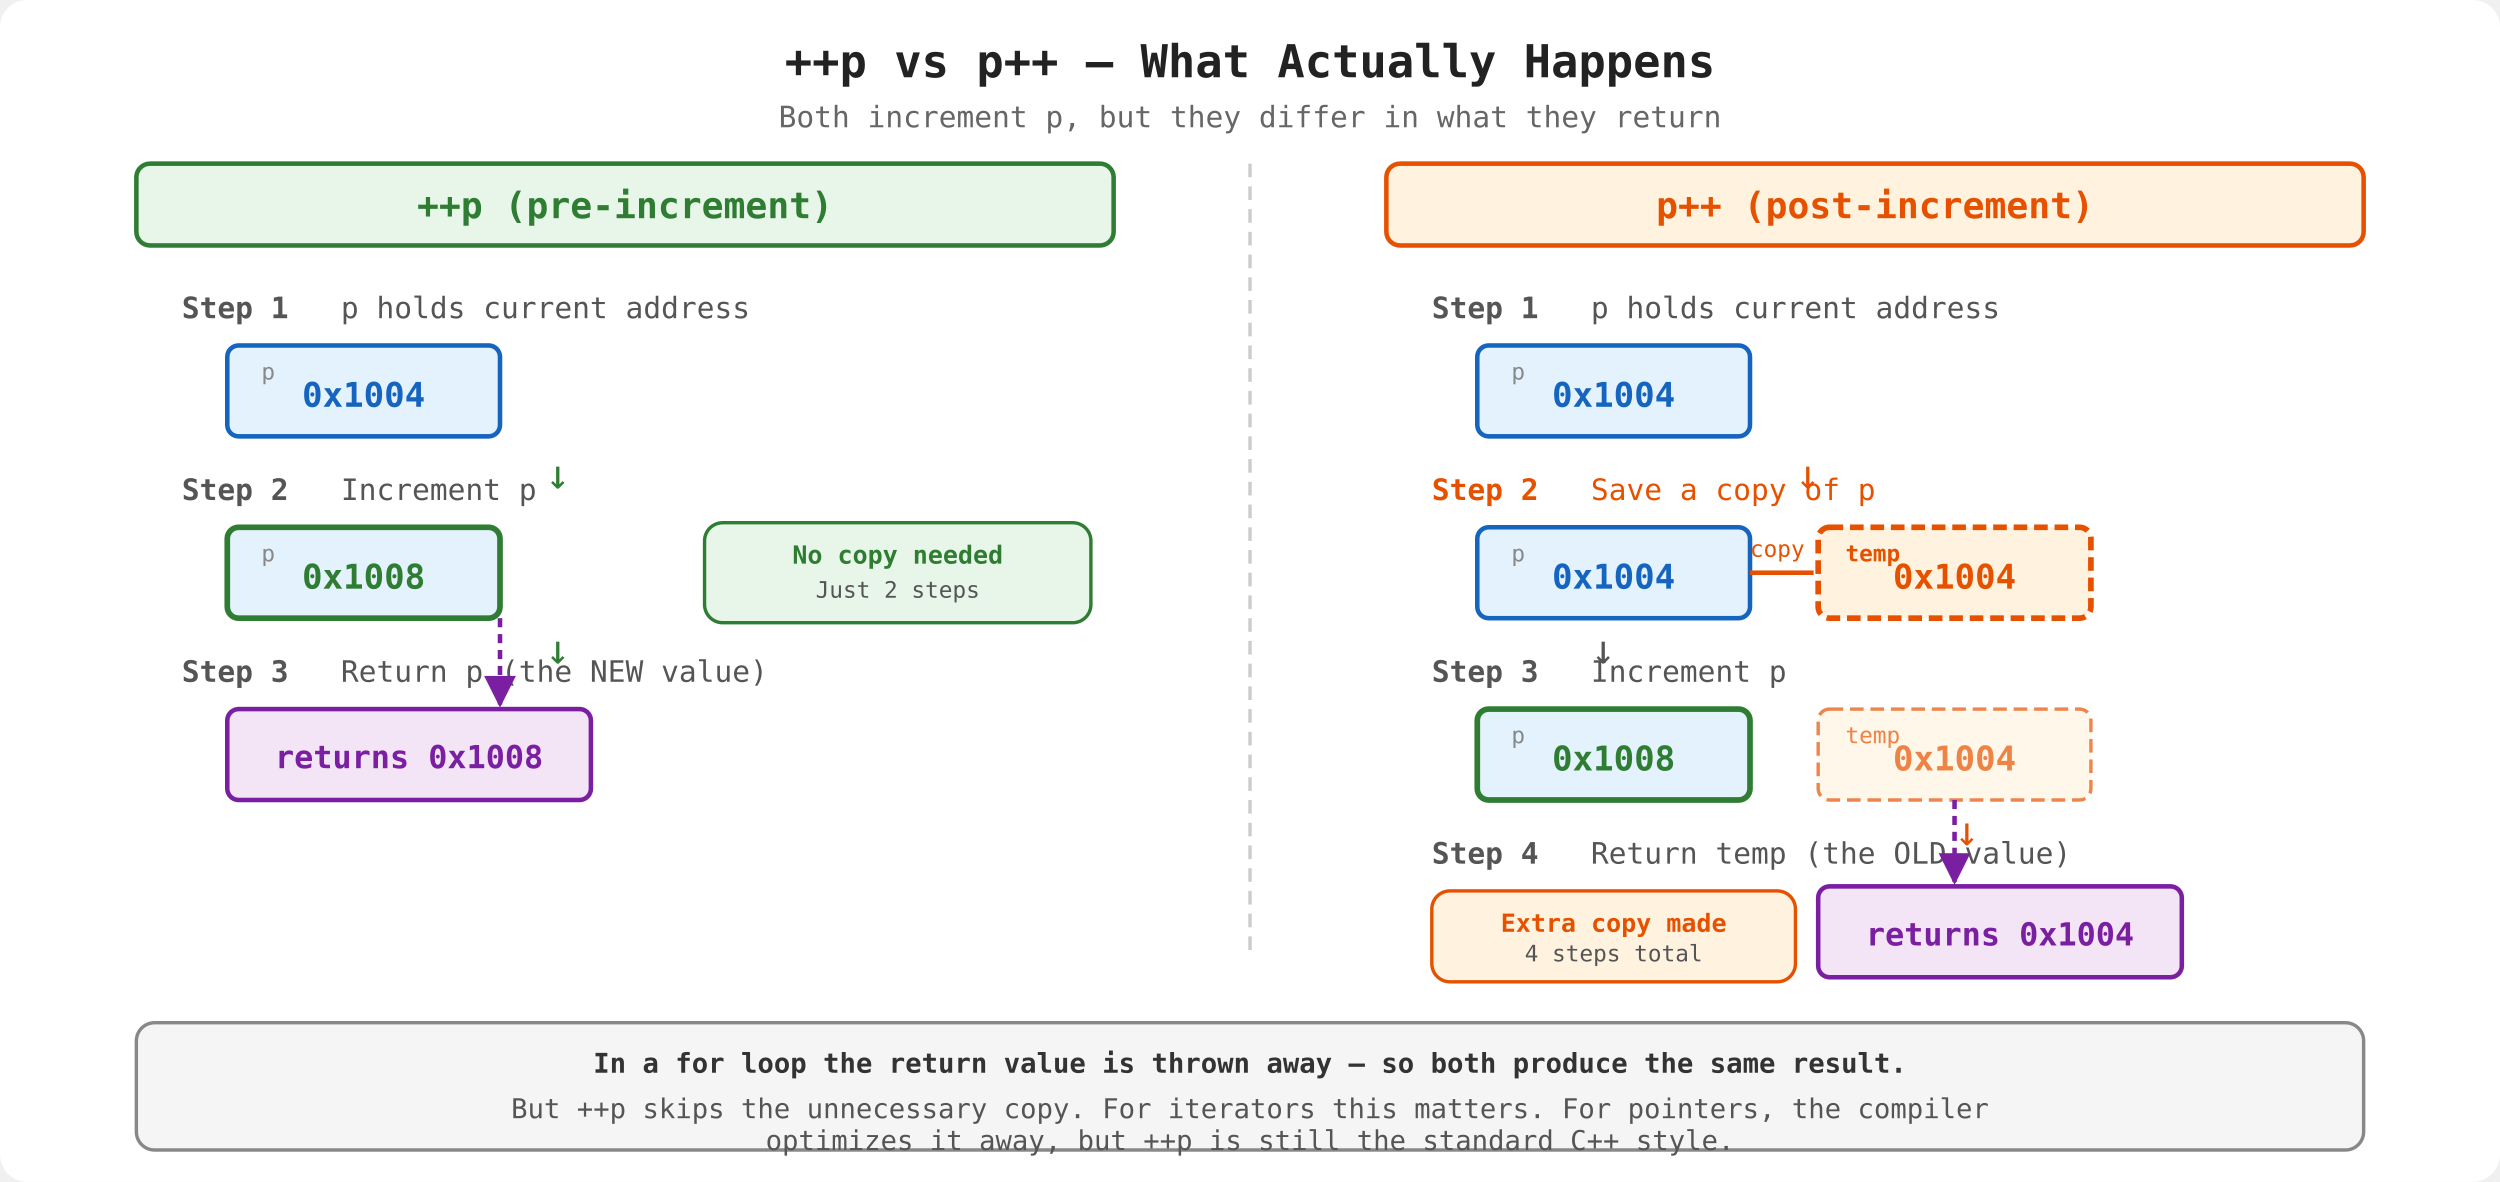
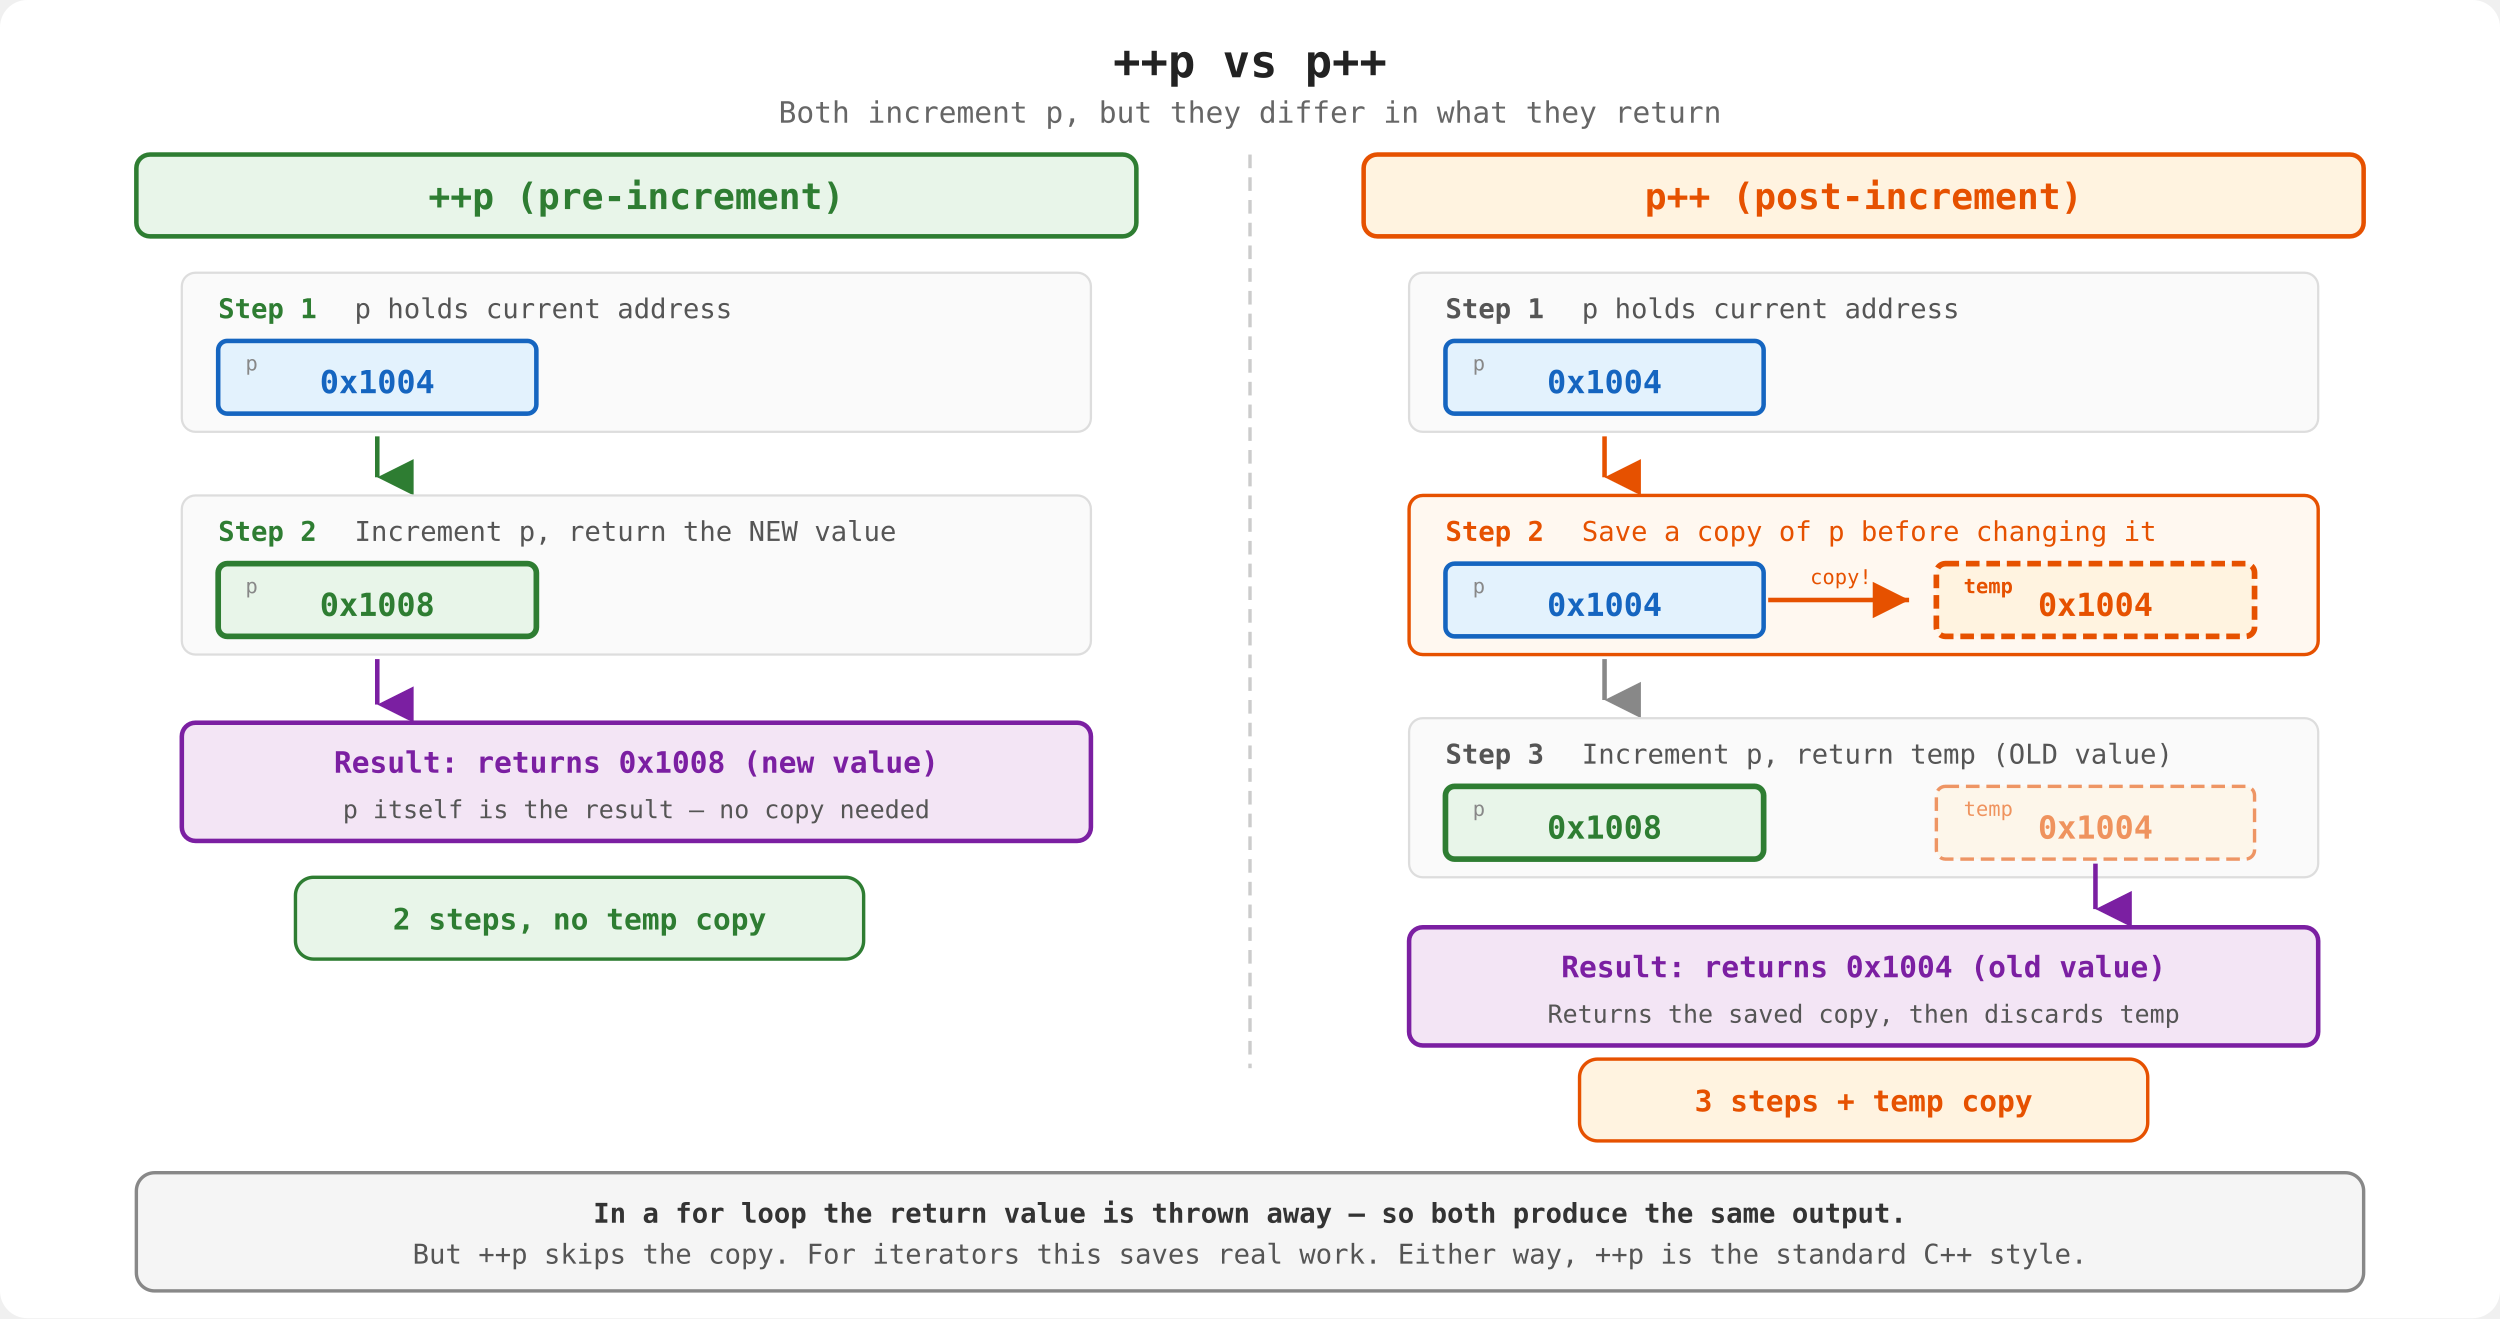
- <svg xmlns="http://www.w3.org/2000/svg" viewBox="0 0 1100 520">
-   <rect width="1100" height="520" fill="#fff" rx="12" />
+ <svg xmlns="http://www.w3.org/2000/svg" viewBox="0 0 1100 580">
+   <rect width="1100" height="580" fill="#fff" rx="12" />
  <defs>
-     <marker id="arrowPurple" viewBox="0 0 10 10" refX="9" refY="5" markerWidth="7" markerHeight="7" orient="auto-start-reverse">
-       <path d="M 0 0 L 10 5 L 0 10 z" fill="#7b1fa2" />
+     <marker id="arrowDown" viewBox="0 0 10 10" refX="5" refY="10" markerWidth="8" markerHeight="8" orient="auto">
+       <path d="M 0 0 L 5 10 L 10 0 z" fill="#888" />
+     </marker>
+     <marker id="arrowDownGreen" viewBox="0 0 10 10" refX="5" refY="10" markerWidth="8" markerHeight="8" orient="auto">
+       <path d="M 0 0 L 5 10 L 10 0 z" fill="#2e7d32" />
+     </marker>
+     <marker id="arrowDownOrange" viewBox="0 0 10 10" refX="5" refY="10" markerWidth="8" markerHeight="8" orient="auto">
+       <path d="M 0 0 L 5 10 L 10 0 z" fill="#e65100" />
+     </marker>
+     <marker id="arrowRight" viewBox="0 0 10 10" refX="10" refY="5" markerWidth="8" markerHeight="8" orient="auto">
+       <path d="M 0 0 L 10 5 L 0 10 z" fill="#e65100" />
+     </marker>
+     <marker id="arrowDownPurple" viewBox="0 0 10 10" refX="5" refY="10" markerWidth="8" markerHeight="8" orient="auto">
+       <path d="M 0 0 L 5 10 L 10 0 z" fill="#7b1fa2" />
    </marker>
  </defs>
  <text x="550" y="34" text-anchor="middle" font-family="Consolas, monospace" font-size="20" font-weight="bold" fill="#222">
-     ++p  vs  p++  — What Actually Happens
+     ++p  vs  p++
  </text>
-   <text x="550" y="56" text-anchor="middle" font-family="Consolas, monospace" font-size="13" fill="#666">
+   <text x="550" y="54" text-anchor="middle" font-family="Consolas, monospace" font-size="13" fill="#666">
    Both increment p, but they differ in what they return
  </text>
-   <line x1="550" y1="72" x2="550" y2="420" stroke="#ccc" stroke-width="1.5" stroke-dasharray="6,4" />
-   <rect x="60" y="72" width="430" height="36" rx="6" fill="#e8f5e9" stroke="#2e7d32" stroke-width="2" />
-   <text x="275" y="96" text-anchor="middle" font-family="Consolas, monospace" font-size="16" font-weight="bold" fill="#2e7d32">++p  (pre-increment)</text>
-   <text x="80" y="140" font-family="Consolas, monospace" font-size="13" font-weight="bold" fill="#555">Step 1</text>
-   <text x="150" y="140" font-family="Consolas, monospace" font-size="13" fill="#555">p holds current address</text>
-   <rect x="100" y="152" width="120" height="40" rx="5" fill="#e3f2fd" stroke="#1565c0" stroke-width="2" />
-   <text x="115" y="167" font-family="Consolas, monospace" font-size="10" fill="#888">p</text>
-   <text x="160" y="179" text-anchor="middle" font-family="Consolas, monospace" font-size="15" font-weight="bold" fill="#1565c0">0x1004</text>
-   <text x="80" y="220" font-family="Consolas, monospace" font-size="13" font-weight="bold" fill="#555">Step 2</text>
-   <text x="150" y="220" font-family="Consolas, monospace" font-size="13" fill="#555">Increment p</text>
-   <rect x="100" y="232" width="120" height="40" rx="5" fill="#e3f2fd" stroke="#2e7d32" stroke-width="2.5" />
-   <text x="115" y="247" font-family="Consolas, monospace" font-size="10" fill="#888">p</text>
-   <text x="160" y="259" text-anchor="middle" font-family="Consolas, monospace" font-size="15" font-weight="bold" fill="#2e7d32">0x1008</text>
-   <text x="240" y="215" font-family="Consolas, monospace" font-size="18" fill="#2e7d32">↓</text>
-   <text x="80" y="300" font-family="Consolas, monospace" font-size="13" font-weight="bold" fill="#555">Step 3</text>
-   <text x="150" y="300" font-family="Consolas, monospace" font-size="13" fill="#555">Return p (the NEW value)</text>
-   <text x="240" y="292" font-family="Consolas, monospace" font-size="18" fill="#2e7d32">↓</text>
-   <rect x="100" y="312" width="160" height="40" rx="5" fill="#f3e5f5" stroke="#7b1fa2" stroke-width="2" />
-   <text x="180" y="338" text-anchor="middle" font-family="Consolas, monospace" font-size="14" font-weight="bold" fill="#7b1fa2">returns 0x1008</text>
-   <line x1="220" y1="272" x2="220" y2="310" stroke="#7b1fa2" stroke-width="2" marker-end="url(#arrowPurple)" stroke-dasharray="4,3" />
-   <rect x="310" y="230" width="170" height="44" rx="8" fill="#e8f5e9" stroke="#2e7d32" stroke-width="1.5" />
-   <text x="395" y="248" text-anchor="middle" font-family="Consolas, monospace" font-size="11" font-weight="bold" fill="#2e7d32">No copy needed</text>
-   <text x="395" y="263" text-anchor="middle" font-family="Consolas, monospace" font-size="10" fill="#555">Just 2 steps</text>
-   <rect x="610" y="72" width="430" height="36" rx="6" fill="#fff3e0" stroke="#e65100" stroke-width="2" />
-   <text x="825" y="96" text-anchor="middle" font-family="Consolas, monospace" font-size="16" font-weight="bold" fill="#e65100">p++  (post-increment)</text>
-   <text x="630" y="140" font-family="Consolas, monospace" font-size="13" font-weight="bold" fill="#555">Step 1</text>
-   <text x="700" y="140" font-family="Consolas, monospace" font-size="13" fill="#555">p holds current address</text>
-   <rect x="650" y="152" width="120" height="40" rx="5" fill="#e3f2fd" stroke="#1565c0" stroke-width="2" />
-   <text x="665" y="167" font-family="Consolas, monospace" font-size="10" fill="#888">p</text>
-   <text x="710" y="179" text-anchor="middle" font-family="Consolas, monospace" font-size="15" font-weight="bold" fill="#1565c0">0x1004</text>
-   <text x="630" y="220" font-family="Consolas, monospace" font-size="13" font-weight="bold" fill="#e65100">Step 2</text>
-   <text x="700" y="220" font-family="Consolas, monospace" font-size="13" fill="#e65100">Save a copy of p</text>
-   <text x="790" y="215" font-family="Consolas, monospace" font-size="18" fill="#e65100">↓</text>
-   <rect x="650" y="232" width="120" height="40" rx="5" fill="#e3f2fd" stroke="#1565c0" stroke-width="2" />
-   <text x="665" y="247" font-family="Consolas, monospace" font-size="10" fill="#888">p</text>
-   <text x="710" y="259" text-anchor="middle" font-family="Consolas, monospace" font-size="15" font-weight="bold" fill="#1565c0">0x1004</text>
-   <rect x="800" y="232" width="120" height="40" rx="5" fill="#fff3e0" stroke="#e65100" stroke-width="2.5" stroke-dasharray="6,3" />
-   <text x="812" y="247" font-family="Consolas, monospace" font-size="10" fill="#e65100" font-weight="bold">temp</text>
-   <text x="860" y="259" text-anchor="middle" font-family="Consolas, monospace" font-size="15" font-weight="bold" fill="#e65100">0x1004</text>
-   <line x1="770" y1="252" x2="798" y2="252" stroke="#e65100" stroke-width="2" />
-   <text x="782" y="245" text-anchor="middle" font-family="Consolas, monospace" font-size="10" fill="#e65100">copy</text>
-   <text x="630" y="300" font-family="Consolas, monospace" font-size="13" font-weight="bold" fill="#555">Step 3</text>
-   <text x="700" y="300" font-family="Consolas, monospace" font-size="13" fill="#555">Increment p</text>
-   <text x="700" y="292" font-family="Consolas, monospace" font-size="18" fill="#555">↓</text>
-   <rect x="650" y="312" width="120" height="40" rx="5" fill="#e3f2fd" stroke="#2e7d32" stroke-width="2.5" />
-   <text x="665" y="327" font-family="Consolas, monospace" font-size="10" fill="#888">p</text>
-   <text x="710" y="339" text-anchor="middle" font-family="Consolas, monospace" font-size="15" font-weight="bold" fill="#2e7d32">0x1008</text>
-   <rect x="800" y="312" width="120" height="40" rx="5" fill="#fff3e0" stroke="#e65100" stroke-width="1.5" stroke-dasharray="6,3" opacity="0.7" />
-   <text x="812" y="327" font-family="Consolas, monospace" font-size="10" fill="#e65100" opacity="0.7">temp</text>
-   <text x="860" y="339" text-anchor="middle" font-family="Consolas, monospace" font-size="15" font-weight="bold" fill="#e65100" opacity="0.7">0x1004</text>
-   <text x="630" y="380" font-family="Consolas, monospace" font-size="13" font-weight="bold" fill="#555">Step 4</text>
-   <text x="700" y="380" font-family="Consolas, monospace" font-size="13" fill="#555">Return temp (the OLD value)</text>
-   <text x="860" y="372" font-family="Consolas, monospace" font-size="18" fill="#e65100">↓</text>
-   <rect x="800" y="390" width="160" height="40" rx="5" fill="#f3e5f5" stroke="#7b1fa2" stroke-width="2" />
-   <text x="880" y="416" text-anchor="middle" font-family="Consolas, monospace" font-size="14" font-weight="bold" fill="#7b1fa2">returns 0x1004</text>
-   <line x1="860" y1="352" x2="860" y2="388" stroke="#7b1fa2" stroke-width="2" marker-end="url(#arrowPurple)" stroke-dasharray="4,3" />
-   <rect x="630" y="392" width="160" height="40" rx="8" fill="#fff3e0" stroke="#e65100" stroke-width="1.5" />
-   <text x="710" y="410" text-anchor="middle" font-family="Consolas, monospace" font-size="11" font-weight="bold" fill="#e65100">Extra copy made</text>
-   <text x="710" y="423" text-anchor="middle" font-family="Consolas, monospace" font-size="10" fill="#555">4 steps total</text>
-   <rect x="60" y="450" width="980" height="56" rx="8" fill="#f5f5f5" stroke="#888" stroke-width="1.5" />
-   <text x="550" y="472" text-anchor="middle" font-family="Consolas, monospace" font-size="12" font-weight="bold" fill="#333">
-     In a for loop the return value is thrown away — so both produce the same result.
+   <line x1="550" y1="68" x2="550" y2="470" stroke="#ccc" stroke-width="1.5" stroke-dasharray="6,4" />
+   <rect x="60" y="68" width="440" height="36" rx="6" fill="#e8f5e9" stroke="#2e7d32" stroke-width="2" />
+   <text x="280" y="92" text-anchor="middle" font-family="Consolas, monospace" font-size="16" font-weight="bold" fill="#2e7d32">++p  (pre-increment)</text>
+   <rect x="80" y="120" width="400" height="70" rx="6" fill="#fafafa" stroke="#ddd" stroke-width="1" />
+   <text x="96" y="140" font-family="Consolas, monospace" font-size="12" font-weight="bold" fill="#2e7d32">Step 1</text>
+   <text x="156" y="140" font-family="Consolas, monospace" font-size="12" fill="#555">p holds current address</text>
+   <rect x="96" y="150" width="140" height="32" rx="4" fill="#e3f2fd" stroke="#1565c0" stroke-width="2" />
+   <text x="108" y="163" font-family="Consolas, monospace" font-size="9" fill="#888">p</text>
+   <text x="166" y="173" text-anchor="middle" font-family="Consolas, monospace" font-size="14" font-weight="bold" fill="#1565c0">0x1004</text>
+   <line x1="166" y1="192" x2="166" y2="210" stroke="#2e7d32" stroke-width="2" marker-end="url(#arrowDownGreen)" />
+   <rect x="80" y="218" width="400" height="70" rx="6" fill="#fafafa" stroke="#ddd" stroke-width="1" />
+   <text x="96" y="238" font-family="Consolas, monospace" font-size="12" font-weight="bold" fill="#2e7d32">Step 2</text>
+   <text x="156" y="238" font-family="Consolas, monospace" font-size="12" fill="#555">Increment p, return the NEW value</text>
+   <rect x="96" y="248" width="140" height="32" rx="4" fill="#e8f5e9" stroke="#2e7d32" stroke-width="2.5" />
+   <text x="108" y="261" font-family="Consolas, monospace" font-size="9" fill="#888">p</text>
+   <text x="166" y="271" text-anchor="middle" font-family="Consolas, monospace" font-size="14" font-weight="bold" fill="#2e7d32">0x1008</text>
+   <line x1="166" y1="290" x2="166" y2="310" stroke="#7b1fa2" stroke-width="2" marker-end="url(#arrowDownPurple)" />
+   <rect x="80" y="318" width="400" height="52" rx="6" fill="#f3e5f5" stroke="#7b1fa2" stroke-width="2" />
+   <text x="280" y="340" text-anchor="middle" font-family="Consolas, monospace" font-size="13" font-weight="bold" fill="#7b1fa2">Result:  returns 0x1008  (new value)</text>
+   <text x="280" y="360" text-anchor="middle" font-family="Consolas, monospace" font-size="11" fill="#555">p itself is the result — no copy needed</text>
+   <rect x="130" y="386" width="250" height="36" rx="8" fill="#e8f5e9" stroke="#2e7d32" stroke-width="1.5" />
+   <text x="255" y="409" text-anchor="middle" font-family="Consolas, monospace" font-size="13" font-weight="bold" fill="#2e7d32">2 steps, no temp copy</text>
+   <rect x="600" y="68" width="440" height="36" rx="6" fill="#fff3e0" stroke="#e65100" stroke-width="2" />
+   <text x="820" y="92" text-anchor="middle" font-family="Consolas, monospace" font-size="16" font-weight="bold" fill="#e65100">p++  (post-increment)</text>
+   <rect x="620" y="120" width="400" height="70" rx="6" fill="#fafafa" stroke="#ddd" stroke-width="1" />
+   <text x="636" y="140" font-family="Consolas, monospace" font-size="12" font-weight="bold" fill="#555">Step 1</text>
+   <text x="696" y="140" font-family="Consolas, monospace" font-size="12" fill="#555">p holds current address</text>
+   <rect x="636" y="150" width="140" height="32" rx="4" fill="#e3f2fd" stroke="#1565c0" stroke-width="2" />
+   <text x="648" y="163" font-family="Consolas, monospace" font-size="9" fill="#888">p</text>
+   <text x="706" y="173" text-anchor="middle" font-family="Consolas, monospace" font-size="14" font-weight="bold" fill="#1565c0">0x1004</text>
+   <line x1="706" y1="192" x2="706" y2="210" stroke="#e65100" stroke-width="2" marker-end="url(#arrowDownOrange)" />
+   <rect x="620" y="218" width="400" height="70" rx="6" fill="#fff8f0" stroke="#e65100" stroke-width="1.5" />
+   <text x="636" y="238" font-family="Consolas, monospace" font-size="12" font-weight="bold" fill="#e65100">Step 2</text>
+   <text x="696" y="238" font-family="Consolas, monospace" font-size="12" fill="#e65100">Save a copy of p before changing it</text>
+   <rect x="636" y="248" width="140" height="32" rx="4" fill="#e3f2fd" stroke="#1565c0" stroke-width="2" />
+   <text x="648" y="261" font-family="Consolas, monospace" font-size="9" fill="#888">p</text>
+   <text x="706" y="271" text-anchor="middle" font-family="Consolas, monospace" font-size="14" font-weight="bold" fill="#1565c0">0x1004</text>
+   <line x1="778" y1="264" x2="840" y2="264" stroke="#e65100" stroke-width="2" marker-end="url(#arrowRight)" />
+   <text x="810" y="257" text-anchor="middle" font-family="Consolas, monospace" font-size="9" fill="#e65100">copy!</text>
+   <rect x="852" y="248" width="140" height="32" rx="4" fill="#fff3e0" stroke="#e65100" stroke-width="2.5" stroke-dasharray="6,3" />
+   <text x="864" y="261" font-family="Consolas, monospace" font-size="9" fill="#e65100" font-weight="bold">temp</text>
+   <text x="922" y="271" text-anchor="middle" font-family="Consolas, monospace" font-size="14" font-weight="bold" fill="#e65100">0x1004</text>
+   <line x1="706" y1="290" x2="706" y2="308" stroke="#888" stroke-width="2" marker-end="url(#arrowDown)" />
+   <rect x="620" y="316" width="400" height="70" rx="6" fill="#fafafa" stroke="#ddd" stroke-width="1" />
+   <text x="636" y="336" font-family="Consolas, monospace" font-size="12" font-weight="bold" fill="#555">Step 3</text>
+   <text x="696" y="336" font-family="Consolas, monospace" font-size="12" fill="#555">Increment p, return temp (OLD value)</text>
+   <rect x="636" y="346" width="140" height="32" rx="4" fill="#e8f5e9" stroke="#2e7d32" stroke-width="2.5" />
+   <text x="648" y="359" font-family="Consolas, monospace" font-size="9" fill="#888">p</text>
+   <text x="706" y="369" text-anchor="middle" font-family="Consolas, monospace" font-size="14" font-weight="bold" fill="#2e7d32">0x1008</text>
+   <rect x="852" y="346" width="140" height="32" rx="4" fill="#fff3e0" stroke="#e65100" stroke-width="1.5" stroke-dasharray="6,3" opacity="0.6" />
+   <text x="864" y="359" font-family="Consolas, monospace" font-size="9" fill="#e65100" opacity="0.6">temp</text>
+   <text x="922" y="369" text-anchor="middle" font-family="Consolas, monospace" font-size="14" font-weight="bold" fill="#e65100" opacity="0.6">0x1004</text>
+   <line x1="922" y1="380" x2="922" y2="400" stroke="#7b1fa2" stroke-width="2" marker-end="url(#arrowDownPurple)" />
+   <rect x="620" y="408" width="400" height="52" rx="6" fill="#f3e5f5" stroke="#7b1fa2" stroke-width="2" />
+   <text x="820" y="430" text-anchor="middle" font-family="Consolas, monospace" font-size="13" font-weight="bold" fill="#7b1fa2">Result:  returns 0x1004  (old value)</text>
+   <text x="820" y="450" text-anchor="middle" font-family="Consolas, monospace" font-size="11" fill="#555">Returns the saved copy, then discards temp</text>
+   <rect x="695" y="466" width="250" height="36" rx="8" fill="#fff3e0" stroke="#e65100" stroke-width="1.5" />
+   <text x="820" y="489" text-anchor="middle" font-family="Consolas, monospace" font-size="13" font-weight="bold" fill="#e65100">3 steps + temp copy</text>
+   <rect x="60" y="516" width="980" height="52" rx="8" fill="#f5f5f5" stroke="#888" stroke-width="1.5" />
+   <text x="550" y="538" text-anchor="middle" font-family="Consolas, monospace" font-size="12" font-weight="bold" fill="#333">
+     In a for loop the return value is thrown away — so both produce the same output.
  </text>
-   <text x="550" y="492" text-anchor="middle" font-family="Consolas, monospace" font-size="12" fill="#555">
-     But ++p skips the unnecessary copy.  For iterators this matters.  For pointers, the compiler
-   </text>
-   <text x="550" y="506" text-anchor="middle" font-family="Consolas, monospace" font-size="12" fill="#555">
-     optimizes it away, but ++p is still the standard C++ style.
+   <text x="550" y="556" text-anchor="middle" font-family="Consolas, monospace" font-size="12" fill="#555">
+     But ++p skips the copy.  For iterators this saves real work.  Either way, ++p is the standard C++ style.
  </text>
</svg>
